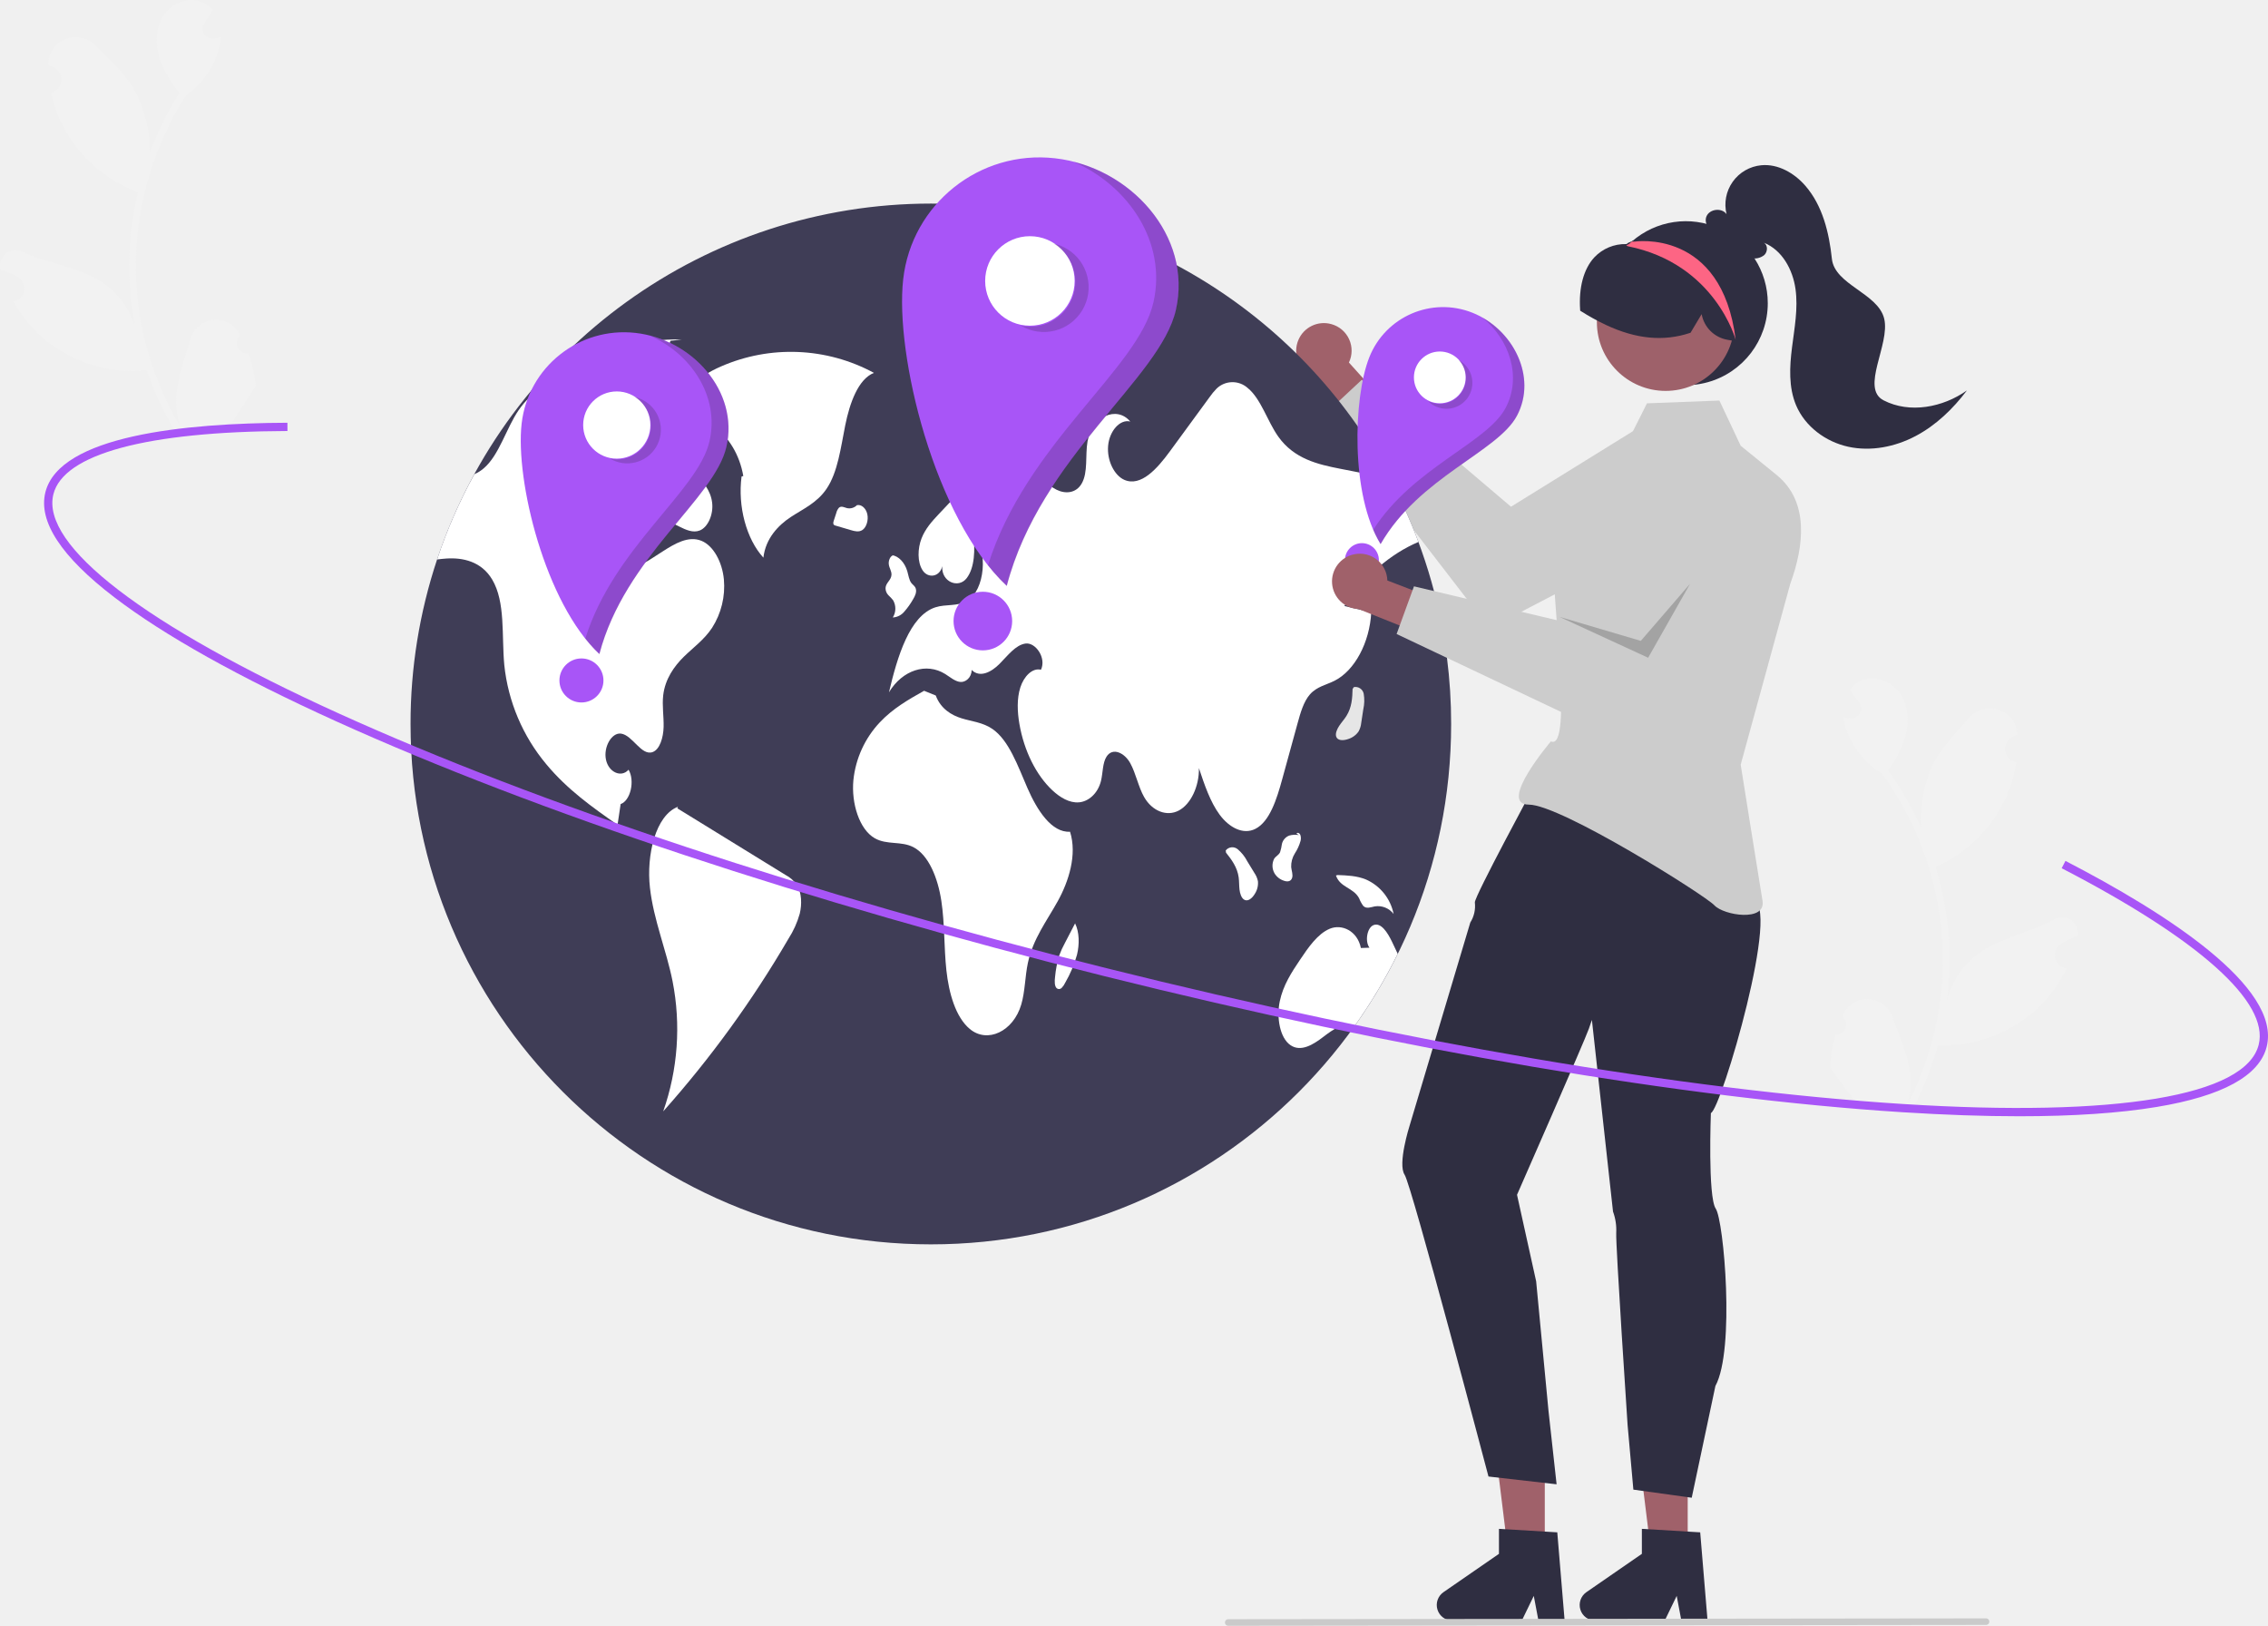
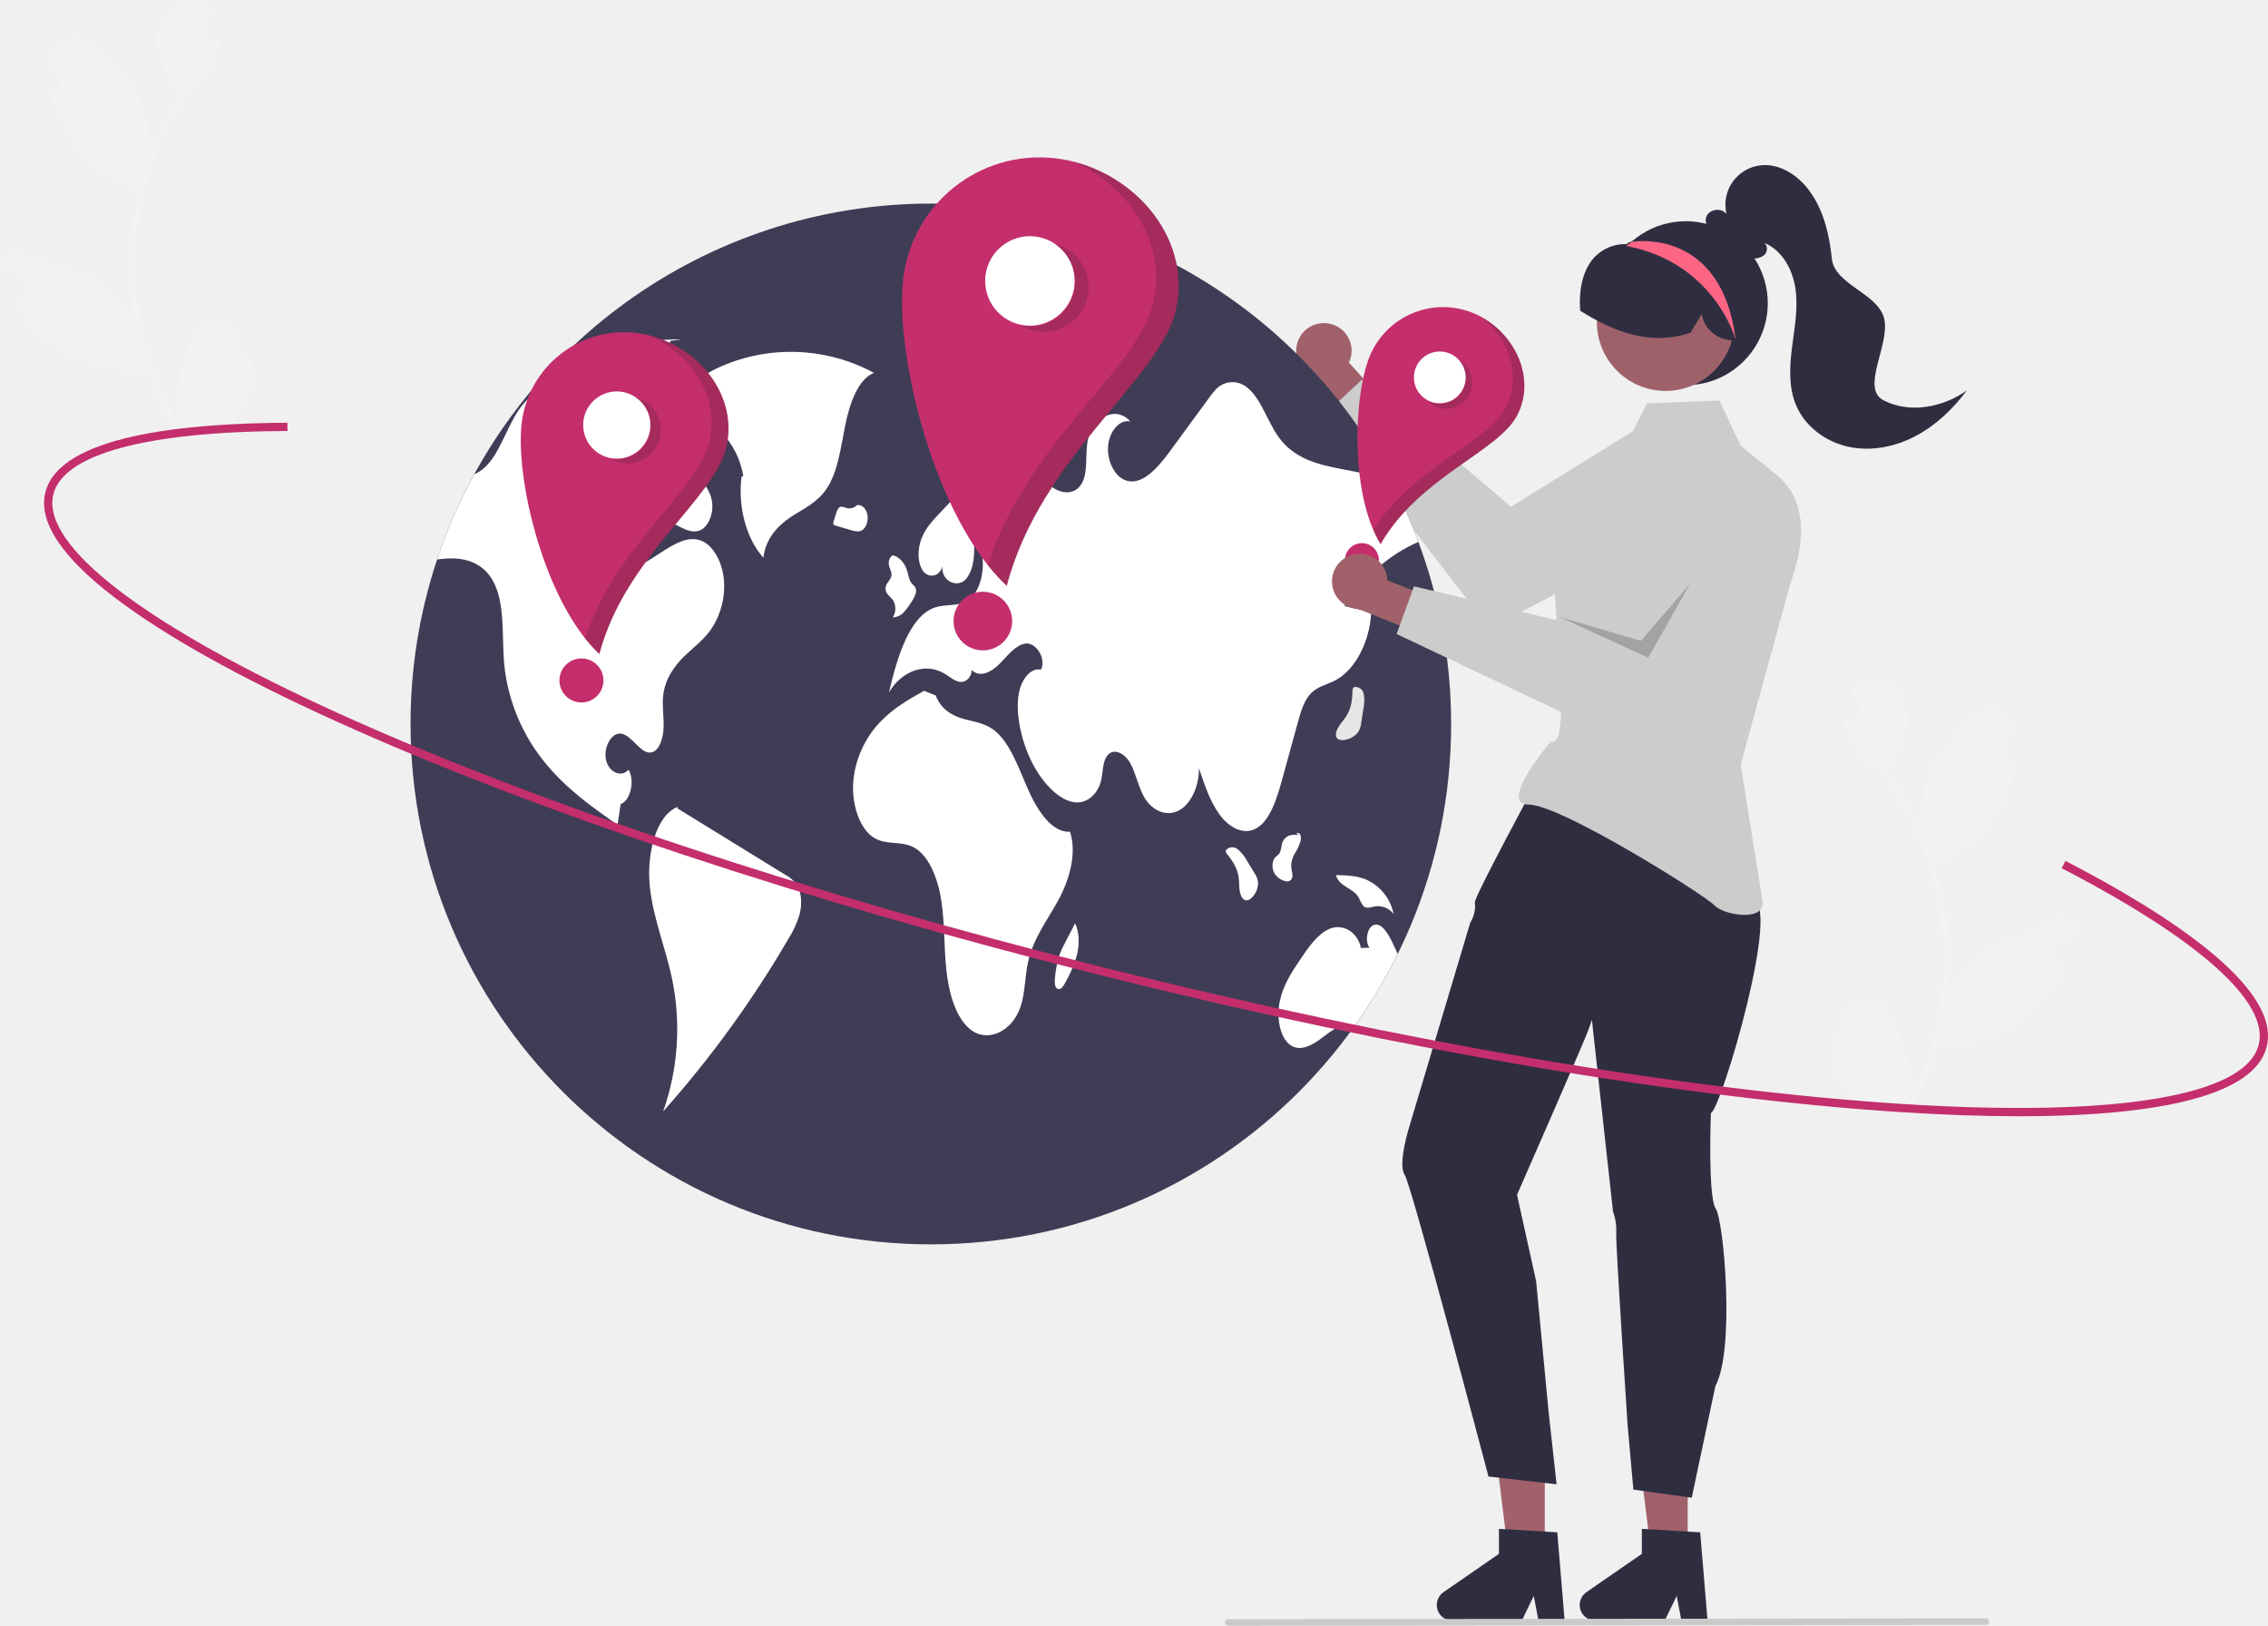
<svg xmlns="http://www.w3.org/2000/svg" data-name="Layer 1" width="825.202" height="591.419" viewBox="0 0 825.202 591.419">
  <path d="M855.224,530.608a3.613,3.613,0,0,0,2.907-6.134c-.074-.366-.127-.629-.202-.995q.054-.116.109-.231a9.703,9.703,0,0,1,17.876.899c2.596,7.179,5.991,14.407,6.561,21.897a28.705,28.705,0,0,1-.962,9.838,115.086,115.086,0,0,0,12.68-47.26,111.081,111.081,0,0,0-.112-12.411q-.335-5.081-1.115-10.11a116.419,116.419,0,0,0-20.767-50.362,30.983,30.983,0,0,1-12.25-13.954,23.634,23.634,0,0,1-1.847-6.551c.623.111,1.257.192,1.882.263.195.019.4.039.594.059l.073.007a3.58,3.58,0,0,0,3.208-5.689q-.383-.518-.766-1.036c-.387-.533-.785-1.056-1.172-1.588a1.784,1.784,0,0,1-.126-.16c-.445-.608-.891-1.205-1.336-1.812a10.352,10.352,0,0,1,3.543-3.119c4.865-2.553,11.309-.328,14.53,4.115,3.232,4.443,3.599,10.483,2.158,15.78a41.485,41.485,0,0,1-6.327,12.512c.242.341.494.672.735,1.012a117.172,117.172,0,0,1,11.316,19.923,48.709,48.709,0,0,1,3.957-22.465c3.093-6.578,8.567-11.985,13.427-17.57,5.837-6.708,16.999-3.142,17.56,5.732q.008.129.016.258-1.049.529-2.059,1.131a4.901,4.901,0,0,0,1.559,9.001l.099.02a48.767,48.767,0,0,1-1.623,7.224,50.21,50.21,0,0,1-26.436,30.272c-.41.187-.81.374-1.22.551a119.597,119.597,0,0,1,5.022,30.563,113.435,113.435,0,0,1-.934,18.292l.041-.214a29.974,29.974,0,0,1,11.026-16.813c8.167-6.095,19.39-7.957,28.118-12.756a5.625,5.625,0,0,1,8.352,5.867q-.022.113-.045.225a32.924,32.924,0,0,0-3.771,1.605q-1.049.529-2.059,1.131a4.901,4.901,0,0,0,1.559,9.001l.099.02c.071.014.133.027.204.04a48.808,48.808,0,0,1-9.622,13.625,50.254,50.254,0,0,1-37.15,14.279l-.01-0a119.562,119.562,0,0,1-9.113,23.048l-28.661-1.334c-.088-.323-.165-.656-.243-.979a32.599,32.599,0,0,0,7.953-.103c-2.005-2.708-4.009-5.437-6.014-8.145a1.781,1.781,0,0,1-.126-.16c-1.016-1.386-2.044-2.761-3.06-4.147l-.001-.002a47.75,47.75,0,0,1,1.963-12.086Z" transform="translate(-187.3989 -154.2905)" fill="#f2f2f2" />
  <path d="M277.743,282.773a3.613,3.613,0,0,1-3.28-5.943c.051-.37.088-.635.14-1.005q-.061-.112-.123-.224a9.703,9.703,0,0,0-17.786,2.002c-2.148,7.326-5.089,14.75-5.196,22.26a28.705,28.705,0,0,0,1.568,9.76A115.086,115.086,0,0,1,237.489,263.235a111.08,111.08,0,0,1-.655-12.394q.02-5.092.488-10.16a116.419,116.419,0,0,1,17.616-51.549,30.983,30.983,0,0,0,11.364-14.684,23.634,23.634,0,0,0,1.438-6.653c-.615.15-1.243.27-1.862.378-.193.031-.397.064-.59.095l-.073.011a3.58,3.58,0,0,1-3.554-5.48q.35-.541.7-1.082c.353-.556.718-1.102,1.071-1.658a1.783,1.783,0,0,0,.116-.168c.407-.634.815-1.258,1.222-1.891a10.352,10.352,0,0,0-3.728-2.894c-5.013-2.248-11.307.371-14.248,5.005-2.951,4.635-2.944,10.685-1.179,15.883a41.485,41.485,0,0,0,7.088,12.097c-.22.355-.451.701-.671,1.056a117.172,117.172,0,0,0-10.063,20.584,48.709,48.709,0,0,0-5.337-22.177c-3.493-6.374-9.291-11.432-14.486-16.706-6.24-6.335-17.161-2.086-17.172,6.806q-0.0.129 0.0.258,1.08.463,2.125,1.002a4.901,4.901,0,0,1-1,9.08l-.098.026a48.767,48.767,0,0,0,2.066,7.109,50.21,50.21,0,0,0,28.256,28.581c.421.161.832.323,1.252.474a119.597,119.597,0,0,0-3.124,30.814,113.433,113.433,0,0,0,2.062,18.199l-.054-.211a29.974,29.974,0,0,0-12.044-16.1c-8.528-5.579-19.845-6.744-28.852-10.995a5.625,5.625,0,0,0-7.973,6.372q.029.111.059.222a32.924,32.924,0,0,1,3.863,1.369q1.08.464,2.125,1.002a4.901,4.901,0,0,1-1,9.081l-.098.026c-.07.018-.131.035-.201.053a48.808,48.808,0,0,0,10.445,13.005,50.254,50.254,0,0,0,37.961,11.957l.01-.001a119.563,119.563,0,0,0,10.52,22.441l28.523-3.102c.068-.328.124-.665.182-.992a32.599,32.599,0,0,1-7.944.388c1.834-2.827,3.665-5.674,5.499-8.501a1.779,1.779,0,0,0,.116-.168c.929-1.446,1.869-2.882,2.798-4.328l0-.002a47.75,47.75,0,0,0-2.706-11.941Z" transform="translate(-187.3989 -154.2905)" fill="#f2f2f2" />
  <path d="M671.818,272.202a10.016,10.016,0,0,1,6.383,13.969l15.306,17.017-8.073,11.824L664.157,290.677a10.07,10.07,0,0,1,7.661-18.475Z" transform="translate(-187.3989 -154.2905)" fill="#a0616a" />
  <path d="M815.114,313.989l0,0a20.026,20.026,0,0,0-27.608-6.542l-50.339,31.177-54.301-46.158L669.356,305.045l59.987,77.83,77.965-40.644C805.489,343.179,817.313,317.567,815.114,313.989Z" transform="translate(-187.3989 -154.2905)" fill="#ccc" />
  <path d="M715.391,417.655a189.27,189.27,0,0,1-189.308,189.308c-104.551,0-189.308-84.757-189.308-189.308a189.245,189.245,0,0,1,9.655-59.842A189.506,189.506,0,0,1,526.083,228.347,189.245,189.245,0,0,1,693.021,328.333a186.774,186.774,0,0,1,10.464,23.106c.41,1.104.81,2.208,1.199,3.323v.011q2.603,7.351,4.586,14.976A189.32,189.32,0,0,1,715.391,417.655Z" transform="translate(-187.3989 -154.2905)" fill="#3f3d56" />
  <path d="M505.371,289.931a63.517,63.517,0,0,0-55.761-2.281c-7.796,3.393-16.006,9.48-18.607,20.471,10.519-6.208,24.136,3.601,26.843,19.336l-.632.174c-1.43,10.899,1.762,22.764,7.941,29.522.811-7.02,5.427-11.797,9.967-14.781,4.54-2.984,9.562-5.152,13.027-10.282,4.108-6.081,5.151-14.969,6.783-23.077C496.563,300.905,499.659,292.19,505.371,289.931Z" transform="translate(-187.3989 -154.2905)" fill="#fff" />
  <path d="M446.489,382.675c-2.913,4.375-6.805,7.12-10.296,10.538-3.481,3.429-6.794,8.056-7.488,13.998-.442,3.807.242,7.677.147,11.527-.094,3.849-1.378,8.182-3.996,9.139-4.133,1.493-7.288-6.184-11.537-6.72-3.376-.421-6.415,4.89-5.437,9.497.978,4.606,5.574,6.647,8.214,3.639,2.387,4.007.705,11.274-2.882,12.505-.379,2.524-.757,5.038-1.125,7.562-9.066-6.342-18.226-12.789-25.935-22.075a67.007,67.007,0,0,1-15.271-36.095c-.999-10.675.484-22.885-4.417-31.099-3.923-6.573-10.654-8.025-16.712-7.614-1.104.074-2.219.2-3.323.336a187.235,187.235,0,0,1,13.556-31.025,13.282,13.282,0,0,0,3.397-2.114c5.637-4.785,8.14-14.472,12.715-21.171q.442-.647.915-1.262c4.68-6.111,10.948-9.255,17.006-12.179,13.409-6.51,27.208-13.104,41.364-12.2l-4.028.389q-7.052,19.751-14.114,39.502-1.073,3.029-2.166,6.068c-2.671,7.488-5.427,15.46-5.017,23.842.242,4.964,1.967,10.265,5.248,11.968,3.06,1.578,6.405-.358,9.36-2.272,1.252-.799,2.493-1.599,3.744-2.408,4.491-2.892,9.465-5.858,14.209-3.923,4.344,1.767,7.551,7.667,8.161,14.03A28.049,28.049,0,0,1,446.489,382.675Z" transform="translate(-187.3989 -154.2905)" fill="#fff" />
  <path d="M473.198,472.572q-19.674-12.113-39.348-24.227l.223-.573c-8.155,3.106-11.54,17.602-10.193,29.456,1.348,11.854,5.917,22.451,8.226,34.002a90.252,90.252,0,0,1-3.403,47.358,387.843,387.843,0,0,0,45.56-62.781,33.588,33.588,0,0,0,4.121-9.138c.833-3.442.705-7.58-.964-10.34A11.511,11.511,0,0,0,473.198,472.572Z" transform="translate(-187.3989 -154.2905)" fill="#fff" />
  <path d="M421.435,325.653c-1.393,3.131-1.929,7.307-.665,10.547,1.291,3.309,4.019,4.804,6.532,6.05l7.247,3.592c2.411,1.195,5.01,2.402,7.468,1.419,2.964-1.186,5.02-5.833,4.488-10.148-.566-4.591-3.46-7.749-6.136-10.439q-5.618-5.645-11.237-11.291l-2.111,2.585A28.192,28.192,0,0,0,421.435,325.653Z" transform="translate(-187.3989 -154.2905)" fill="#fff" />
  <path d="M676.541,374.735q4.891,1.152,9.781,2.303c-.568,11.012-6.026,21.203-13.346,24.894-3.05,1.536-6.447,2.103-8.971,4.975-2.282,2.608-3.439,6.668-4.501,10.549q-2.792,10.16-5.585,20.319c-1.998,7.299-4.564,15.408-9.76,18.037-4.459,2.261-9.56-.505-12.989-5.143-3.429-4.638-5.521-10.875-7.551-16.953.126,6.626-2.955,13.125-7.32,15.429-4.375,2.303-9.697.221-12.621-4.922-2.103-3.692-2.976-8.561-5.038-12.305-2.061-3.744-6.384-5.89-8.635-2.377-1.483,2.335-1.294,5.911-2.03,8.877-1.146,4.606-4.617,7.499-8.056,7.751-3.429.252-6.773-1.725-9.644-4.407-5.921-5.553-10.286-14.366-11.979-24.158-.747-4.365-.957-9.118.337-13.21,1.294-4.091,4.417-7.246,7.52-6.468,2.04-4.312-1.988-10.033-5.616-9.529-3.639.505-6.489,4.407-9.476,7.404-2.976,2.997-7.141,5.174-10.139,2.198.021,2.766-2.23,4.596-4.175,4.365-1.935-.221-3.66-1.777-5.437-2.882-6.868-4.281-15.586-1.441-20.466,6.657,3.05-12.978,7.52-27.87,16.89-30.92,3.828-1.251,8.004-.221,11.621-2.387,6.405-3.839,7.699-18.342,2.167-24.326.705,5.658.568,12.263-2.419,16.133-2.987,3.87-9.255,1.346-8.876-4.375-.862,3.944-5.153,4.543-7.131,1.514-1.988-3.029-1.819-7.982-.41-11.6s3.807-6.216,6.131-8.708c4.996-5.353,10.065-10.77,15.849-14.135,5.795-3.365,12.484-4.501,18.289-1.157,3.061,1.767,5.753,4.712,8.877,6.268,3.124,1.567,7.089,1.367,9.16-2.293,2.324-4.081,1.23-10.139,2.093-15.239,1.546-9.013,10.559-13.23,15.555-7.278-3.733-.957-7.593,3.46-8.056,8.813-.473,5.353,2.23,10.759,5.848,12.379,6.079,2.692,12.032-4.081,16.628-10.349q7.194-9.844,14.408-19.677a23.782,23.782,0,0,1,2.577-3.134,8.291,8.291,0,0,1,11.327-.231c4.859,3.965,7.141,12.095,11.127,17.69,5.784,8.13,14.44,10.107,22.496,11.684q9.008,1.751,18.026,3.523a186.774,186.774,0,0,1,10.464,23.106C693.305,355.762,683.913,363.849,676.541,374.735Z" transform="translate(-187.3989 -154.2905)" fill="#fff" />
  <path d="M695.955,501.276a188.546,188.546,0,0,1-15.671,26.219c-3.786-1.62-7.856,1.273-11.401,3.986-3.702,2.84-8.151,5.606-11.947,3.018-3.881-2.65-5.132-10.065-3.902-15.944,1.23-5.869,4.301-10.538,7.278-14.976,3.155-4.712,6.531-9.602,10.917-11.432,4.396-1.83,10.044.757,11.327,7.004l3.113-.105c-1.746-2.398-.831-7.362,1.515-8.235,2.703-1.02,5.048,2.692,6.647,5.974C694.546,498.268,695.272,499.762,695.955,501.276Z" transform="translate(-187.3989 -154.2905)" fill="#fff" />
  <path d="M576.727,456.853c-6.691.421-11.992-7.817-15.514-15.92-3.522-8.104-6.736-17.371-12.773-21.496-3.45-2.357-7.383-2.68-11.125-3.822-3.742-1.142-7.659-3.505-9.447-8.318l-4.245-1.715c-5.606,3.152-11.285,6.362-16.116,11.491a36.018,36.018,0,0,0-9.603,20.993c-.811,8.496,2.183,17.97,7.778,21.161,4.421,2.522,9.567.932,14.045,3.241,5.595,2.884,8.916,11.264,10.173,19.537s.939,16.871,1.838,25.238,3.379,17.073,8.509,21.361c6.42,5.366,15.841.907,18.722-8.86,1.413-4.791,1.364-10.197,2.421-15.171,1.861-8.758,6.883-15.256,10.866-22.441C576.241,474.949,579.376,465.191,576.727,456.853Z" transform="translate(-187.3989 -154.2905)" fill="#fff" />
  <path d="M510.607,370.79a17.86,17.86,0,0,1,1.742,1.85,6.077,6.077,0,0,1-.107,6.276,5.839,5.839,0,0,0,4.181-2.125,26.879,26.879,0,0,0,3.206-4.516c.683-1.113,1.408-2.618.945-3.939-.316-.902-1.064-1.287-1.588-1.965-.831-1.075-1.036-2.783-1.466-4.259-.928-3.188-3.153-5.532-5.567-5.867l.335.064c-1.009.345-1.713,1.947-1.49,3.388.203,1.312,1.046,2.402.963,3.741-.121,1.925-2.044,2.828-2.163,4.753A3.674,3.674,0,0,0,510.607,370.79Z" transform="translate(-187.3989 -154.2905)" fill="#fff" />
  <path d="M499.142,338.082c.01-.003.02-.003.03-.006a5.357,5.357,0,0,0,.571-.608Z" transform="translate(-187.3989 -154.2905)" fill="#e6e6e6" />
  <path d="M501.149,347.116c1.479-.951,2.306-3.582,1.817-5.785-.486-2.189-2.206-3.66-3.793-3.256a3.866,3.866,0,0,1-3.595,1.058c-.981-.253-2.058-.903-2.909-.164a4.404,4.404,0,0,0-.991,1.935q-.472,1.45-.945,2.9a1.83,1.83,0,0,0-.112,1.099.931.931,0,0,0,.714.568q2.835.836,5.669,1.671C498.381,347.549,499.868,347.94,501.149,347.116Z" transform="translate(-187.3989 -154.2905)" fill="#fff" />
  <path d="M643.805,471.848q-1.31-2.145-2.62-4.29a14.334,14.334,0,0,0-3.453-4.336,3.06,3.06,0,0,0-4.356.436l.106.817c1.991,2.498,4.098,5.273,4.603,8.98.199,1.462.13,2.974.304,4.442s.671,2.99,1.618,3.623c1.375.919,2.99-.436,3.969-2.089a7.193,7.193,0,0,0,1.115-4.579A8.03,8.03,0,0,0,643.805,471.848Z" transform="translate(-187.3989 -154.2905)" fill="#fff" />
  <path d="M682.68,417.231q.379-2.485.758-4.97a14.334,14.334,0,0,0,.15-5.541,3.06,3.06,0,0,0-3.614-2.471l-.445.693c-.085,3.193-.261,6.673-2.262,9.834-.789,1.246-1.816,2.359-2.628,3.594s-1.412,2.72-1.095,3.814c.461,1.589,2.569,1.592,4.382.958a7.193,7.193,0,0,0,3.801-2.785A8.03,8.03,0,0,0,682.68,417.231Z" transform="translate(-187.3989 -154.2905)" fill="#e6e6e6" />
  <path d="M657.508,473.709c.427-1.228-.189-2.636-.32-3.993a8.765,8.765,0,0,1,1.334-4.969,16.154,16.154,0,0,0,2.078-4.556,3.812,3.812,0,0,0-.1-2.231c-.289-.65-.99-.946-1.391-.431l.86.554a7.829,7.829,0,0,0-3.489.169,4.318,4.318,0,0,0-2.644,2.981,18.441,18.441,0,0,1-.693,3.092c-.513,1.054-1.505,1.405-2.129,2.33a5.57,5.57,0,0,0,.088,5.292,6.177,6.177,0,0,0,3.494,2.748C655.645,475.069,657.028,475.089,657.508,473.709Z" transform="translate(-187.3989 -154.2905)" fill="#fff" />
  <path d="M681.91,481.072a12.005,12.005,0,0,0,1.512,2.775c1.168,1.177,2.756.454,4.173.168a7.215,7.215,0,0,1,6.864,2.753A17.471,17.471,0,0,0,684.411,474.231c-3.341-1.362-6.86-1.494-10.334-1.616l-.6.154C675.006,477.22,679.808,477.121,681.91,481.072Z" transform="translate(-187.3989 -154.2905)" fill="#fff" />
  <path d="M578.558,490.177l.009.019q.087-.168.175-.336Z" transform="translate(-187.3989 -154.2905)" fill="#e6e6e6" />
  <path d="M574.856,497.342a32.889,32.889,0,0,0-2.077,4.562,39.711,39.711,0,0,0-1.505,7.806c-.188,1.504-.246,3.426.697,4.159a1.337,1.337,0,0,0,1.749-.238,6.918,6.918,0,0,0,1.268-1.885,43.417,43.417,0,0,0,4.28-10.159c.902-3.744.894-8.151-.701-11.393Q576.711,493.769,574.856,497.342Z" transform="translate(-187.3989 -154.2905)" fill="#fff" />
  <path d="M539.143,306.44a4.215,4.215,0,0,0,4.542.886,14.999,14.999,0,0,0,4.274-2.823,10.055,10.055,0,0,0,2.591-2.826,5.732,5.732,0,0,0,.53-4.366c-.585-1.712-2.07-2.286-3.38-2.674q-3.146-.933-6.292-1.866l1.517-1.368c-1.561-.838-3.288.717-4.264,2.642a14.224,14.224,0,0,0-1.294,3.984C536.844,301.051,537.355,304.649,539.143,306.44Z" transform="translate(-187.3989 -154.2905)" fill="#e6e6e6" />
  <path d="M576.174,294.008a3.465,3.465,0,0,0,4.722.384,5.279,5.279,0,0,0,2.089-3.762c.148-1.65-.667-3.484-1.832-3.626l.267-1.545c-2.244-.405-5.006-.487-6.209,2.239A6.399,6.399,0,0,0,576.174,294.008Z" transform="translate(-187.3989 -154.2905)" fill="#e6e6e6" />
-   <path d="M571.227,211.865a49.926,49.926,0,0,0-55.207,44.015c-3.091,27.399,11.344,86.898,37.662,111.528,12.392-47.189,55.815-75.179,61.56-100.336C621.381,240.191,598.627,214.955,571.227,211.865Z" transform="translate(-187.3989 -154.2905)" fill="#a855f7" />
+   <path d="M571.227,211.865a49.926,49.926,0,0,0-55.207,44.015c-3.091,27.399,11.344,86.898,37.662,111.528,12.392-47.189,55.815-75.179,61.56-100.336C621.381,240.191,598.627,214.955,571.227,211.865Z" transform="translate(-187.3989 -154.2905)" fill="#c42e6c" />
  <circle id="a2705e7e-530b-43fb-b0c6-4087ca2c8018" data-name="b262ea8c-1946-46c9-a449-3a1996c39394" cx="374.728" cy="102.203" r="16.282" fill="#fff" />
-   <circle id="bb575e01-1284-49d3-8651-037e5b7ffa75" data-name="bcc29a3a-8123-4529-80aa-6f70df2823cf" cx="357.608" cy="225.929" r="10.665" fill="#a855f7" />
+   <circle id="bb575e01-1284-49d3-8651-037e5b7ffa75" data-name="bcc29a3a-8123-4529-80aa-6f70df2823cf" cx="357.608" cy="225.929" r="10.665" fill="#c42e6c" />
  <path d="M575.599,244.828A16.282,16.282,0,0,1,558.827,272.741a16.28,16.28,0,0,0,11.909-29.853A16.282,16.282,0,0,1,575.599,244.828Z" transform="translate(-187.3989 -154.2905)" fill="#231f20" opacity="0.2" style="isolation:isolate" />
  <path d="M615.306,267.124c-5.746,25.157-49.169,53.147-61.56,100.336a69.061,69.061,0,0,1-6.877-7.535c13.925-44.356,54.645-71.309,60.196-95.615,4.968-21.754-8.988-42.429-29.015-51.163C602.292,219.242,620.932,242.491,615.306,267.124Z" transform="translate(-187.3989 -154.2905)" fill="#231f20" opacity="0.2" style="isolation:isolate" />
-   <path d="M418.644,275.396a37.492,37.492,0,0,0-41.459,33.054c-2.321,20.576,8.519,65.257,28.283,83.754,9.306-35.437,41.915-56.457,46.23-75.349C456.308,296.668,439.22,277.717,418.644,275.396Z" transform="translate(-187.3989 -154.2905)" fill="#a855f7" />
+   <path d="M418.644,275.396a37.492,37.492,0,0,0-41.459,33.054c-2.321,20.576,8.519,65.257,28.283,83.754,9.306-35.437,41.915-56.457,46.23-75.349C456.308,296.668,439.22,277.717,418.644,275.396Z" transform="translate(-187.3989 -154.2905)" fill="#c42e6c" />
  <circle id="b2d5ab8a-e71c-4a1a-aadf-98f8ab95825b" data-name="b262ea8c-1946-46c9-a449-3a1996c39394" cx="224.412" cy="154.621" r="12.228" fill="#fff" />
-   <circle id="bac33ac8-32b5-423c-9bc5-6c03ceb8d8dc" data-name="bcc29a3a-8123-4529-80aa-6f70df2823cf" cx="211.555" cy="247.535" r="8.009" fill="#a855f7" />
+   <circle id="bac33ac8-32b5-423c-9bc5-6c03ceb8d8dc" data-name="bcc29a3a-8123-4529-80aa-6f70df2823cf" cx="211.555" cy="247.535" r="8.009" fill="#c42e6c" />
  <path d="M421.928,300.151A12.227,12.227,0,1,1,409.332,321.112a12.226,12.226,0,0,0,8.943-22.418A12.227,12.227,0,0,1,421.928,300.151Z" transform="translate(-187.3989 -154.2905)" fill="#231f20" opacity="0.2" style="isolation:isolate" />
  <path d="M451.746,316.894c-4.315,18.892-36.924,39.911-46.23,75.349a51.862,51.862,0,0,1-5.165-5.658c10.457-33.31,41.036-53.55,45.205-71.803,3.731-16.337-6.75-31.863-21.789-38.421C441.973,280.936,455.971,298.395,451.746,316.894Z" transform="translate(-187.3989 -154.2905)" fill="#231f20" opacity="0.2" style="isolation:isolate" />
  <polygon points="614.063 564.054 600.638 564.054 594.251 512.27 614.066 512.271 614.063 564.054" fill="#a0616a" />
  <path d="M808.684,743.836H799.158l-1.7-8.994-4.355,8.994H767.836a5.68,5.68,0,0,1-3.227-10.353l20.177-13.935v-9.093l21.223,1.267Z" transform="translate(-187.3989 -154.2905)" fill="#2f2e41" />
  <polygon points="562.063 564.054 548.638 564.054 542.251 512.27 562.066 512.271 562.063 564.054" fill="#a0616a" />
  <path d="M756.684,743.836H747.158l-1.7-8.994-4.355,8.994H715.836a5.68,5.68,0,0,1-3.227-10.353l20.177-13.935v-9.093l21.223,1.267Z" transform="translate(-187.3989 -154.2905)" fill="#2f2e41" />
  <path d="M698.458,581.624C701.027,585.477,728.977,691.417,728.977,691.417l24.783,2.826-2.942-26.655-4.496-47.17-6.962-31.485s24.587-55.957,26.141-60.414l1.105-3.199L774.287,595.035a19.577,19.577,0,0,1,1.169,7.785c-.231,4.355,4.136,69.869,4.136,69.869l2.1,23.495,21.233,2.95L811.54,658.48c7.194-13.206,3.07-60.131.128-64.499s-1.773-34.787-1.773-34.787c3.756-1.322,26.157-77.706,14.953-77.255.719-4.072,1.285-7.708,1.285-7.708L806.684,458.547l-48.673-12.653-12.28-5.896s-21.932,40.554-21.713,42.571a11.214,11.214,0,0,1-1.657,7.309l-22.143,74.108S695.863,577.731,698.458,581.624Z" transform="translate(-187.3989 -154.2905)" fill="#2f2e41" />
  <path d="M820.74,316.438,812.997,299.998l-26.354,1.013-8.596,17.103s-24.567,29.343-25.362,38.884c-1,12,7.312,70.812-1,67,0,0-19.595,23-8,23s64.042,32.924,67.484,36.627,18.804,6.103,17.516-1.627-7.944-49.534-7.944-49.534l18.019-65.733c5.186-14.192,6.8-30.11-4.923-39.643Z" transform="translate(-187.3989 -154.2905)" fill="#ccc" />
-   <path d="M723.121,268.05A28.881,28.881,0,0,0,685.623,284.238c-5.885,14.825-6.86,50.228,4.091,67.972,14.081-24.459,42.568-33.491,49.595-46.661C746.817,291.476,737.946,273.935,723.121,268.05Z" transform="translate(-187.3989 -154.2905)" fill="#a855f7" />
+   <path d="M723.121,268.05A28.881,28.881,0,0,0,685.623,284.238c-5.885,14.825-6.86,50.228,4.091,67.972,14.081-24.459,42.568-33.491,49.595-46.661C746.817,291.476,737.946,273.935,723.121,268.05Z" transform="translate(-187.3989 -154.2905)" fill="#c42e6c" />
  <circle id="f50692ea-d13f-4759-b5e2-05248e17533e" data-name="b262ea8c-1946-46c9-a449-3a1996c39394" cx="523.867" cy="137.29" r="9.419" fill="#fff" />
-   <circle id="aec6a1c4-a00c-42b6-a49d-0158b63ca54a" data-name="bcc29a3a-8123-4529-80aa-6f70df2823cf" cx="495.528" cy="203.754" r="6.169" fill="#a855f7" />
+   <circle id="aec6a1c4-a00c-42b6-a49d-0158b63ca54a" data-name="bcc29a3a-8123-4529-80aa-6f70df2823cf" cx="495.528" cy="203.754" r="6.169" fill="#c42e6c" />
  <path d="M720.557,287.114a9.419,9.419,0,0,1-13.6,13.034A9.418,9.418,0,0,0,718.137,285.293,9.419,9.419,0,0,1,720.557,287.114Z" transform="translate(-187.3989 -154.2905)" fill="#231f20" opacity="0.2" style="isolation:isolate" />
  <path d="M739.336,305.588c-7.026,13.17-35.514,22.202-49.595,46.661a39.949,39.949,0,0,1-2.695-5.25c14.507-22.645,41.328-31.508,48.117-44.233,6.076-11.389,1.424-25.048-8.429-32.963C739.341,276.884,746.217,292.691,739.336,305.588Z" transform="translate(-187.3989 -154.2905)" fill="#231f20" opacity="0.2" style="isolation:isolate" />
  <path d="M680.146,355.92a10.016,10.016,0,0,1,12.035,9.542l21.368,8.202-1.817,14.201-30.013-12.007a10.07,10.07,0,0,1-1.572-19.938Z" transform="translate(-187.3989 -154.2905)" fill="#a0616a" />
  <path d="M829.452,326.656l0,0a20.026,20.026,0,0,0-27.565,6.719l-30.671,50.649L701.869,367.586l-6.318,17.345,88.805,42.066,44.977-71.637C836.068,345.896,839.365,332.708,829.452,326.656Z" transform="translate(-187.3989 -154.2905)" fill="#ccc" />
  <path d="M830.597,264.583a29.823,29.823,0,1,1-51.295-20.685l.143-.143c.239-.251.477-.501.728-.74a.012.012,0,0,0,.012-.012c.31-.286.62-.573.942-.847a29.815,29.815,0,0,1,49.47,22.427Z" transform="translate(-187.3989 -154.2905)" fill="#2f2e41" />
  <circle cx="606.028" cy="117.193" r="25.008" fill="#9e616a" />
  <path d="M819.983,278.615l-4.144-.732a11.554,11.554,0,0,1-9.305-9.317l-4.043,6.776-.177.059c-9.633,3.198-19.655,2.242-30.634-2.92a85.465,85.465,0,0,1-9.118-5.027l-.217-.135-.018-.254c-.56-8.135,1.266-14.932,5.142-19.137a15.417,15.417,0,0,1,11.634-4.85.957.957,0,0,0,.413-.228c.056-.041.111-.082.167-.12v-.042l.287-.135c.617-.29,1.246-.568,1.875-.822a28.199,28.199,0,0,1,29.448,5.708c7.703,7.354,11.236,19.695,8.792,30.711Z" transform="translate(-187.3989 -154.2905)" fill="#2f2e41" />
  <path d="M872.73,299.922c-8.51-4.392,2.435-20.334.236-29.655-2.199-9.321-18.037-12.319-19.046-21.842s-3.382-19.346-9.667-26.572c-4.016-4.618-9.933-8.027-16.025-7.448a14.409,14.409,0,0,0-12.628,17.792c-1.735-2.458-6.223-1.925-7.334.871-.988,2.485,1.194,5.496,3.763,5.716,3.36,4.15,7.209,8.554,12.473,9.391a5.681,5.681,0,0,0,4.841-1.117c1.239-1.189,1.335-3.567-.134-4.456,6.616,2.628,10.495,9.782,11.477,16.833.982,7.051-.377,14.185-1.271,21.248s-1.281,14.492,1.489,21.05c3.272,7.749,10.805,13.303,19.025,15.084s16.976.04,24.417-3.881c7.441-3.922,13.646-9.909,18.715-16.622C894.326,302.511,882.246,304.834,872.73,299.922Z" transform="translate(-187.3989 -154.2905)" fill="#2f2e41" />
  <path d="M818.919,277.92s-7.408-27.652-39.163-34.034c-.036-.012-.155-.06-.31-.131-.095-.06-.215-.119-.334-.179.358-.203.704-.382,1.062-.561a.012.012,0,0,0,.012-.012c.31-.286.62-.573.942-.847l.907.036S813.897,237.146,818.919,277.92Z" transform="translate(-187.3989 -154.2905)" fill="#fd6584" />
  <polygon points="614.934 212.357 596.999 233.136 567.364 224.385 599.671 239.273 614.934 212.357" opacity="0.2" />
  <path d="M909.985,745.402l-275.75.307a1.191,1.191,0,0,1,0-2.381l275.75-.307a1.191,1.191,0,1,1,0,2.381Z" transform="translate(-187.3989 -154.2905)" fill="#cacaca" />
-   <path d="M922.088,560.362q-19.368,0-42.457-1.464c-79.614-5.056-182.738-22.633-290.376-49.492C481.618,482.547,382.326,449.612,309.67,416.672c-35.393-16.047-62.556-31.236-80.735-45.147-19.247-14.727-27.666-27.564-25.024-38.153,5.148-20.629,50.731-25.142,88.064-25.295l.013,3c-51.268.21-81.514,8.387-85.166,23.022-4.652,18.64,33.287,47.741,104.087,79.841,72.496,32.868,171.605,65.739,279.073,92.557,107.467,26.816,210.401,44.363,289.84,49.408,77.579,4.928,124.743-2.938,129.395-21.578,3.862-15.477-21.598-38.275-71.689-64.198l1.379-2.664c36.397,18.836,78.646,45.852,73.222,67.589-2.643,10.589-16.105,17.965-40.015,21.923C958.483,559.232,941.743,560.362,922.088,560.362Z" transform="translate(-187.3989 -154.2905)" fill="#a855f7" />
+   <path d="M922.088,560.362q-19.368,0-42.457-1.464c-79.614-5.056-182.738-22.633-290.376-49.492C481.618,482.547,382.326,449.612,309.67,416.672c-35.393-16.047-62.556-31.236-80.735-45.147-19.247-14.727-27.666-27.564-25.024-38.153,5.148-20.629,50.731-25.142,88.064-25.295l.013,3c-51.268.21-81.514,8.387-85.166,23.022-4.652,18.64,33.287,47.741,104.087,79.841,72.496,32.868,171.605,65.739,279.073,92.557,107.467,26.816,210.401,44.363,289.84,49.408,77.579,4.928,124.743-2.938,129.395-21.578,3.862-15.477-21.598-38.275-71.689-64.198l1.379-2.664c36.397,18.836,78.646,45.852,73.222,67.589-2.643,10.589-16.105,17.965-40.015,21.923C958.483,559.232,941.743,560.362,922.088,560.362Z" transform="translate(-187.3989 -154.2905)" fill="#c42e6c" />
</svg>
